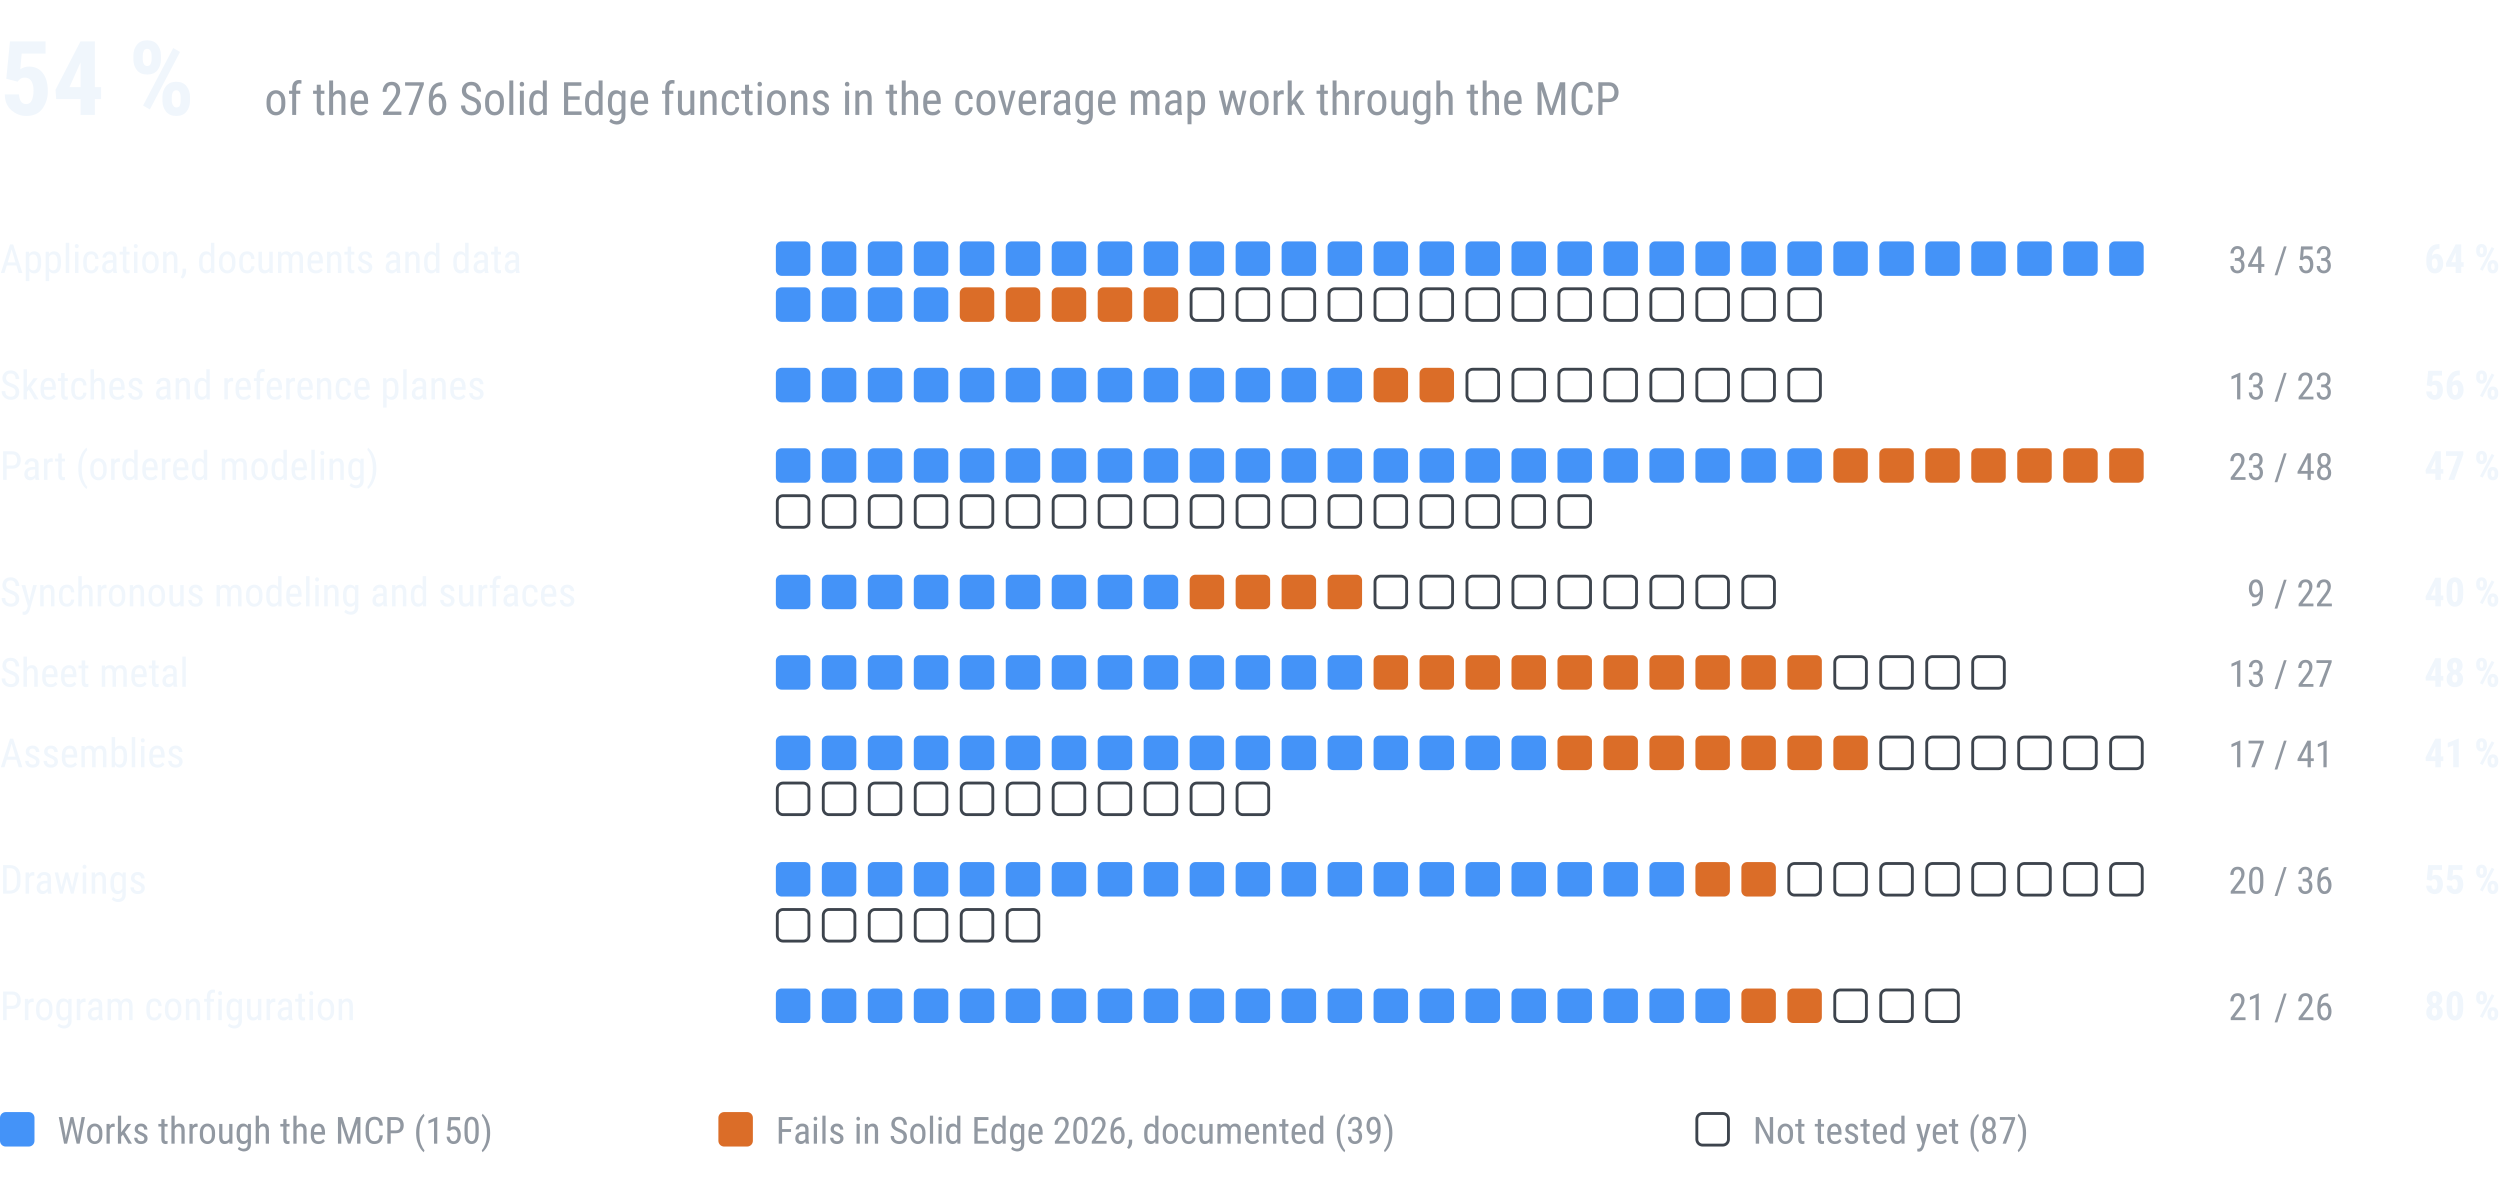
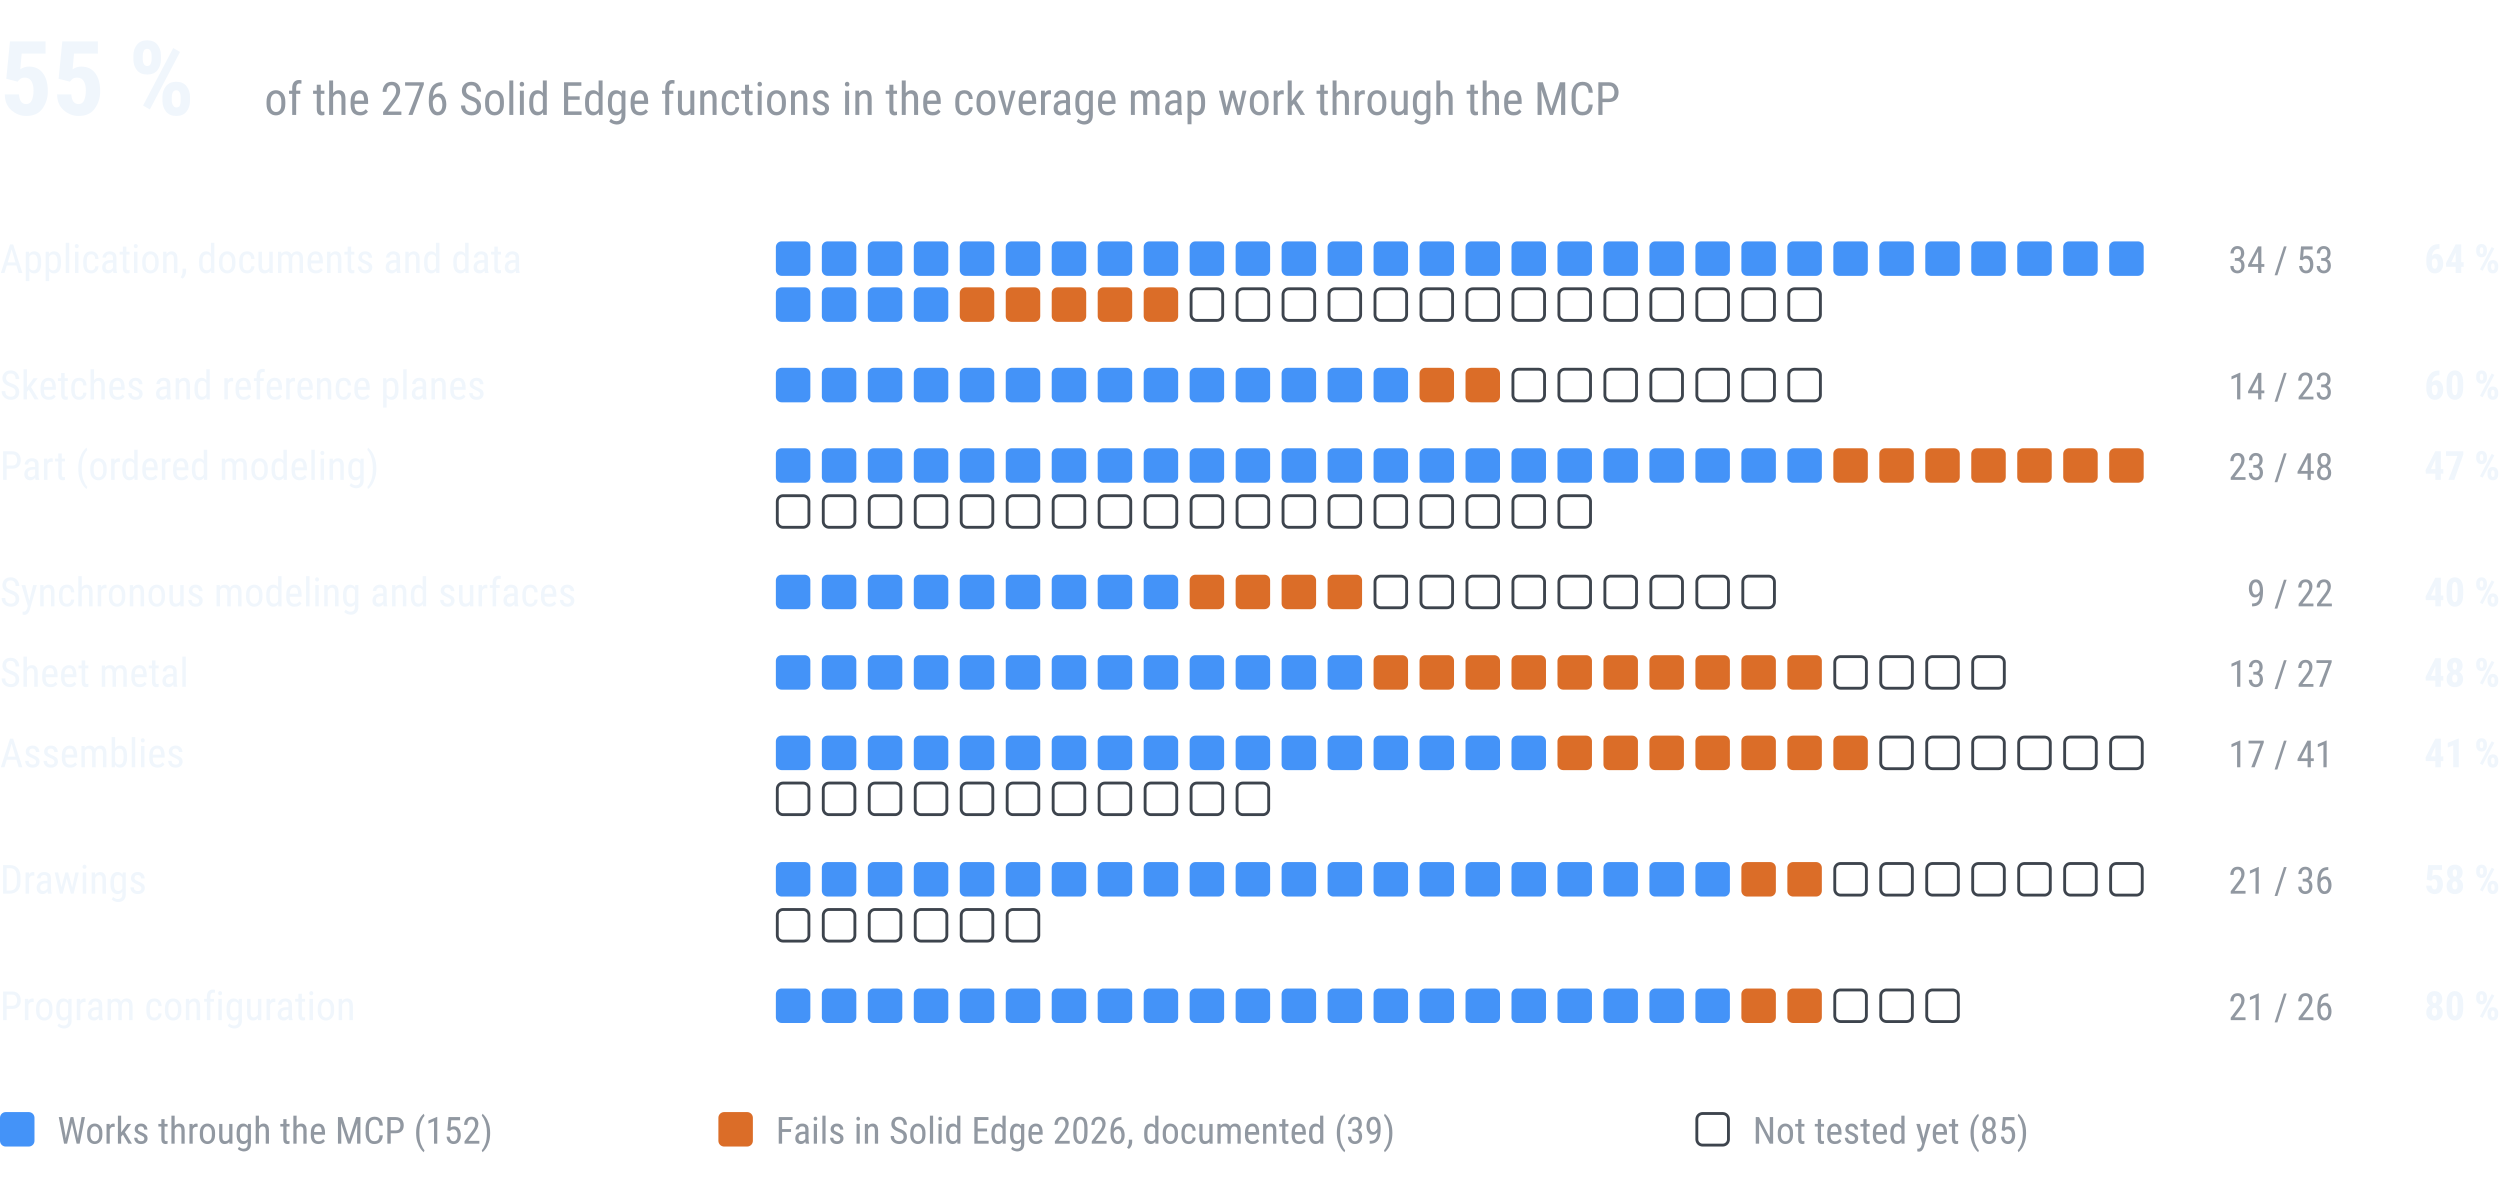
<svg xmlns="http://www.w3.org/2000/svg" width="870" height="410" viewBox="0 0 870 410" role="img" aria-labelledby="title desc">
  <g font-family="Bahnschrift, 'DIN Alternate', 'DIN 1451', D-DIN, Barlow, 'Roboto Condensed', 'Arial Narrow', sans-serif">
-     <text x="0" y="40" font-size="36" font-weight="600" fill="#f0f6fc">54 %</text>
+     <text x="0" y="40" font-size="36" font-weight="600" fill="#f0f6fc">55 %</text>
    <text x="92" y="40" font-size="16" fill="#9198a1">of the 276 Solid Edge functions in the coverage map work through the MCP</text>
    <text x="0" y="95" font-size="14" fill="#f0f6fc">Application, documents and data</text>
    <rect x="270" y="84" width="12" height="12" rx="2" fill="#4493f8" />
    <rect x="286" y="84" width="12" height="12" rx="2" fill="#4493f8" />
    <rect x="302" y="84" width="12" height="12" rx="2" fill="#4493f8" />
    <rect x="318" y="84" width="12" height="12" rx="2" fill="#4493f8" />
    <rect x="334" y="84" width="12" height="12" rx="2" fill="#4493f8" />
    <rect x="350" y="84" width="12" height="12" rx="2" fill="#4493f8" />
    <rect x="366" y="84" width="12" height="12" rx="2" fill="#4493f8" />
    <rect x="382" y="84" width="12" height="12" rx="2" fill="#4493f8" />
    <rect x="398" y="84" width="12" height="12" rx="2" fill="#4493f8" />
    <rect x="414" y="84" width="12" height="12" rx="2" fill="#4493f8" />
    <rect x="430" y="84" width="12" height="12" rx="2" fill="#4493f8" />
    <rect x="446" y="84" width="12" height="12" rx="2" fill="#4493f8" />
    <rect x="462" y="84" width="12" height="12" rx="2" fill="#4493f8" />
    <rect x="478" y="84" width="12" height="12" rx="2" fill="#4493f8" />
    <rect x="494" y="84" width="12" height="12" rx="2" fill="#4493f8" />
    <rect x="510" y="84" width="12" height="12" rx="2" fill="#4493f8" />
    <rect x="526" y="84" width="12" height="12" rx="2" fill="#4493f8" />
    <rect x="542" y="84" width="12" height="12" rx="2" fill="#4493f8" />
    <rect x="558" y="84" width="12" height="12" rx="2" fill="#4493f8" />
    <rect x="574" y="84" width="12" height="12" rx="2" fill="#4493f8" />
    <rect x="590" y="84" width="12" height="12" rx="2" fill="#4493f8" />
    <rect x="606" y="84" width="12" height="12" rx="2" fill="#4493f8" />
    <rect x="622" y="84" width="12" height="12" rx="2" fill="#4493f8" />
    <rect x="638" y="84" width="12" height="12" rx="2" fill="#4493f8" />
    <rect x="654" y="84" width="12" height="12" rx="2" fill="#4493f8" />
    <rect x="670" y="84" width="12" height="12" rx="2" fill="#4493f8" />
    <rect x="686" y="84" width="12" height="12" rx="2" fill="#4493f8" />
    <rect x="702" y="84" width="12" height="12" rx="2" fill="#4493f8" />
    <rect x="718" y="84" width="12" height="12" rx="2" fill="#4493f8" />
    <rect x="734" y="84" width="12" height="12" rx="2" fill="#4493f8" />
    <rect x="270" y="100" width="12" height="12" rx="2" fill="#4493f8" />
    <rect x="286" y="100" width="12" height="12" rx="2" fill="#4493f8" />
    <rect x="302" y="100" width="12" height="12" rx="2" fill="#4493f8" />
    <rect x="318" y="100" width="12" height="12" rx="2" fill="#4493f8" />
    <rect x="334" y="100" width="12" height="12" rx="2" fill="#db6d28" />
    <rect x="350" y="100" width="12" height="12" rx="2" fill="#db6d28" />
    <rect x="366" y="100" width="12" height="12" rx="2" fill="#db6d28" />
    <rect x="382" y="100" width="12" height="12" rx="2" fill="#db6d28" />
    <rect x="398" y="100" width="12" height="12" rx="2" fill="#db6d28" />
    <rect x="414.5" y="100.5" width="11" height="11" rx="2" fill="none" stroke="#3d444d" />
    <rect x="430.5" y="100.5" width="11" height="11" rx="2" fill="none" stroke="#3d444d" />
    <rect x="446.5" y="100.5" width="11" height="11" rx="2" fill="none" stroke="#3d444d" />
    <rect x="462.5" y="100.5" width="11" height="11" rx="2" fill="none" stroke="#3d444d" />
    <rect x="478.5" y="100.5" width="11" height="11" rx="2" fill="none" stroke="#3d444d" />
    <rect x="494.5" y="100.5" width="11" height="11" rx="2" fill="none" stroke="#3d444d" />
    <rect x="510.5" y="100.5" width="11" height="11" rx="2" fill="none" stroke="#3d444d" />
    <rect x="526.5" y="100.5" width="11" height="11" rx="2" fill="none" stroke="#3d444d" />
    <rect x="542.5" y="100.5" width="11" height="11" rx="2" fill="none" stroke="#3d444d" />
    <rect x="558.5" y="100.5" width="11" height="11" rx="2" fill="none" stroke="#3d444d" />
    <rect x="574.5" y="100.5" width="11" height="11" rx="2" fill="none" stroke="#3d444d" />
    <rect x="590.5" y="100.5" width="11" height="11" rx="2" fill="none" stroke="#3d444d" />
    <rect x="606.5" y="100.5" width="11" height="11" rx="2" fill="none" stroke="#3d444d" />
    <rect x="622.5" y="100.5" width="11" height="11" rx="2" fill="none" stroke="#3d444d" />
    <text x="812" y="95" font-size="13" text-anchor="end" fill="#9198a1">34 / 53</text>
    <text x="870" y="95" font-size="14" font-weight="600" text-anchor="end" fill="#f0f6fc">64 %</text>
    <text x="0" y="139" font-size="14" fill="#f0f6fc">Sketches and reference planes</text>
    <rect x="270" y="128" width="12" height="12" rx="2" fill="#4493f8" />
    <rect x="286" y="128" width="12" height="12" rx="2" fill="#4493f8" />
    <rect x="302" y="128" width="12" height="12" rx="2" fill="#4493f8" />
    <rect x="318" y="128" width="12" height="12" rx="2" fill="#4493f8" />
    <rect x="334" y="128" width="12" height="12" rx="2" fill="#4493f8" />
    <rect x="350" y="128" width="12" height="12" rx="2" fill="#4493f8" />
    <rect x="366" y="128" width="12" height="12" rx="2" fill="#4493f8" />
    <rect x="382" y="128" width="12" height="12" rx="2" fill="#4493f8" />
    <rect x="398" y="128" width="12" height="12" rx="2" fill="#4493f8" />
    <rect x="414" y="128" width="12" height="12" rx="2" fill="#4493f8" />
    <rect x="430" y="128" width="12" height="12" rx="2" fill="#4493f8" />
    <rect x="446" y="128" width="12" height="12" rx="2" fill="#4493f8" />
    <rect x="462" y="128" width="12" height="12" rx="2" fill="#4493f8" />
-     <rect x="478" y="128" width="12" height="12" rx="2" fill="#db6d28" />
+     <rect x="478" y="128" width="12" height="12" rx="2" fill="#4493f8" />
    <rect x="494" y="128" width="12" height="12" rx="2" fill="#db6d28" />
-     <rect x="510.5" y="128.5" width="11" height="11" rx="2" fill="none" stroke="#3d444d" />
+     <rect x="510" y="128" width="12" height="12" rx="2" fill="#db6d28" />
    <rect x="526.5" y="128.5" width="11" height="11" rx="2" fill="none" stroke="#3d444d" />
    <rect x="542.5" y="128.5" width="11" height="11" rx="2" fill="none" stroke="#3d444d" />
    <rect x="558.5" y="128.5" width="11" height="11" rx="2" fill="none" stroke="#3d444d" />
    <rect x="574.5" y="128.5" width="11" height="11" rx="2" fill="none" stroke="#3d444d" />
    <rect x="590.5" y="128.5" width="11" height="11" rx="2" fill="none" stroke="#3d444d" />
    <rect x="606.5" y="128.5" width="11" height="11" rx="2" fill="none" stroke="#3d444d" />
    <rect x="622.5" y="128.5" width="11" height="11" rx="2" fill="none" stroke="#3d444d" />
-     <text x="812" y="139" font-size="13" text-anchor="end" fill="#9198a1">13 / 23</text>
-     <text x="870" y="139" font-size="14" font-weight="600" text-anchor="end" fill="#f0f6fc">56 %</text>
+     <text x="812" y="139" font-size="13" text-anchor="end" fill="#9198a1">14 / 23</text>
+     <text x="870" y="139" font-size="14" font-weight="600" text-anchor="end" fill="#f0f6fc">60 %</text>
    <text x="0" y="167" font-size="14" fill="#f0f6fc">Part (ordered modeling)</text>
    <rect x="270" y="156" width="12" height="12" rx="2" fill="#4493f8" />
    <rect x="286" y="156" width="12" height="12" rx="2" fill="#4493f8" />
    <rect x="302" y="156" width="12" height="12" rx="2" fill="#4493f8" />
    <rect x="318" y="156" width="12" height="12" rx="2" fill="#4493f8" />
    <rect x="334" y="156" width="12" height="12" rx="2" fill="#4493f8" />
    <rect x="350" y="156" width="12" height="12" rx="2" fill="#4493f8" />
    <rect x="366" y="156" width="12" height="12" rx="2" fill="#4493f8" />
    <rect x="382" y="156" width="12" height="12" rx="2" fill="#4493f8" />
    <rect x="398" y="156" width="12" height="12" rx="2" fill="#4493f8" />
    <rect x="414" y="156" width="12" height="12" rx="2" fill="#4493f8" />
    <rect x="430" y="156" width="12" height="12" rx="2" fill="#4493f8" />
    <rect x="446" y="156" width="12" height="12" rx="2" fill="#4493f8" />
    <rect x="462" y="156" width="12" height="12" rx="2" fill="#4493f8" />
    <rect x="478" y="156" width="12" height="12" rx="2" fill="#4493f8" />
    <rect x="494" y="156" width="12" height="12" rx="2" fill="#4493f8" />
    <rect x="510" y="156" width="12" height="12" rx="2" fill="#4493f8" />
    <rect x="526" y="156" width="12" height="12" rx="2" fill="#4493f8" />
    <rect x="542" y="156" width="12" height="12" rx="2" fill="#4493f8" />
    <rect x="558" y="156" width="12" height="12" rx="2" fill="#4493f8" />
    <rect x="574" y="156" width="12" height="12" rx="2" fill="#4493f8" />
    <rect x="590" y="156" width="12" height="12" rx="2" fill="#4493f8" />
    <rect x="606" y="156" width="12" height="12" rx="2" fill="#4493f8" />
    <rect x="622" y="156" width="12" height="12" rx="2" fill="#4493f8" />
    <rect x="638" y="156" width="12" height="12" rx="2" fill="#db6d28" />
    <rect x="654" y="156" width="12" height="12" rx="2" fill="#db6d28" />
    <rect x="670" y="156" width="12" height="12" rx="2" fill="#db6d28" />
    <rect x="686" y="156" width="12" height="12" rx="2" fill="#db6d28" />
    <rect x="702" y="156" width="12" height="12" rx="2" fill="#db6d28" />
    <rect x="718" y="156" width="12" height="12" rx="2" fill="#db6d28" />
    <rect x="734" y="156" width="12" height="12" rx="2" fill="#db6d28" />
    <rect x="270.5" y="172.5" width="11" height="11" rx="2" fill="none" stroke="#3d444d" />
    <rect x="286.5" y="172.5" width="11" height="11" rx="2" fill="none" stroke="#3d444d" />
    <rect x="302.5" y="172.5" width="11" height="11" rx="2" fill="none" stroke="#3d444d" />
    <rect x="318.5" y="172.5" width="11" height="11" rx="2" fill="none" stroke="#3d444d" />
    <rect x="334.5" y="172.5" width="11" height="11" rx="2" fill="none" stroke="#3d444d" />
    <rect x="350.5" y="172.5" width="11" height="11" rx="2" fill="none" stroke="#3d444d" />
    <rect x="366.5" y="172.5" width="11" height="11" rx="2" fill="none" stroke="#3d444d" />
    <rect x="382.5" y="172.5" width="11" height="11" rx="2" fill="none" stroke="#3d444d" />
    <rect x="398.5" y="172.5" width="11" height="11" rx="2" fill="none" stroke="#3d444d" />
    <rect x="414.5" y="172.5" width="11" height="11" rx="2" fill="none" stroke="#3d444d" />
    <rect x="430.5" y="172.5" width="11" height="11" rx="2" fill="none" stroke="#3d444d" />
    <rect x="446.5" y="172.5" width="11" height="11" rx="2" fill="none" stroke="#3d444d" />
    <rect x="462.5" y="172.5" width="11" height="11" rx="2" fill="none" stroke="#3d444d" />
    <rect x="478.5" y="172.5" width="11" height="11" rx="2" fill="none" stroke="#3d444d" />
    <rect x="494.5" y="172.5" width="11" height="11" rx="2" fill="none" stroke="#3d444d" />
    <rect x="510.5" y="172.5" width="11" height="11" rx="2" fill="none" stroke="#3d444d" />
    <rect x="526.5" y="172.5" width="11" height="11" rx="2" fill="none" stroke="#3d444d" />
    <rect x="542.5" y="172.5" width="11" height="11" rx="2" fill="none" stroke="#3d444d" />
    <text x="812" y="167" font-size="13" text-anchor="end" fill="#9198a1">23 / 48</text>
    <text x="870" y="167" font-size="14" font-weight="600" text-anchor="end" fill="#f0f6fc">47 %</text>
    <text x="0" y="211" font-size="14" fill="#f0f6fc">Synchronous modeling and surfaces</text>
    <rect x="270" y="200" width="12" height="12" rx="2" fill="#4493f8" />
    <rect x="286" y="200" width="12" height="12" rx="2" fill="#4493f8" />
    <rect x="302" y="200" width="12" height="12" rx="2" fill="#4493f8" />
    <rect x="318" y="200" width="12" height="12" rx="2" fill="#4493f8" />
    <rect x="334" y="200" width="12" height="12" rx="2" fill="#4493f8" />
    <rect x="350" y="200" width="12" height="12" rx="2" fill="#4493f8" />
    <rect x="366" y="200" width="12" height="12" rx="2" fill="#4493f8" />
    <rect x="382" y="200" width="12" height="12" rx="2" fill="#4493f8" />
    <rect x="398" y="200" width="12" height="12" rx="2" fill="#4493f8" />
    <rect x="414" y="200" width="12" height="12" rx="2" fill="#db6d28" />
    <rect x="430" y="200" width="12" height="12" rx="2" fill="#db6d28" />
    <rect x="446" y="200" width="12" height="12" rx="2" fill="#db6d28" />
    <rect x="462" y="200" width="12" height="12" rx="2" fill="#db6d28" />
    <rect x="478.5" y="200.5" width="11" height="11" rx="2" fill="none" stroke="#3d444d" />
    <rect x="494.5" y="200.5" width="11" height="11" rx="2" fill="none" stroke="#3d444d" />
    <rect x="510.5" y="200.5" width="11" height="11" rx="2" fill="none" stroke="#3d444d" />
    <rect x="526.5" y="200.5" width="11" height="11" rx="2" fill="none" stroke="#3d444d" />
    <rect x="542.5" y="200.5" width="11" height="11" rx="2" fill="none" stroke="#3d444d" />
    <rect x="558.5" y="200.5" width="11" height="11" rx="2" fill="none" stroke="#3d444d" />
    <rect x="574.5" y="200.5" width="11" height="11" rx="2" fill="none" stroke="#3d444d" />
    <rect x="590.5" y="200.5" width="11" height="11" rx="2" fill="none" stroke="#3d444d" />
    <rect x="606.5" y="200.5" width="11" height="11" rx="2" fill="none" stroke="#3d444d" />
    <text x="812" y="211" font-size="13" text-anchor="end" fill="#9198a1">9 / 22</text>
    <text x="870" y="211" font-size="14" font-weight="600" text-anchor="end" fill="#f0f6fc">40 %</text>
    <text x="0" y="239" font-size="14" fill="#f0f6fc">Sheet metal</text>
    <rect x="270" y="228" width="12" height="12" rx="2" fill="#4493f8" />
    <rect x="286" y="228" width="12" height="12" rx="2" fill="#4493f8" />
    <rect x="302" y="228" width="12" height="12" rx="2" fill="#4493f8" />
    <rect x="318" y="228" width="12" height="12" rx="2" fill="#4493f8" />
    <rect x="334" y="228" width="12" height="12" rx="2" fill="#4493f8" />
    <rect x="350" y="228" width="12" height="12" rx="2" fill="#4493f8" />
    <rect x="366" y="228" width="12" height="12" rx="2" fill="#4493f8" />
    <rect x="382" y="228" width="12" height="12" rx="2" fill="#4493f8" />
    <rect x="398" y="228" width="12" height="12" rx="2" fill="#4493f8" />
    <rect x="414" y="228" width="12" height="12" rx="2" fill="#4493f8" />
    <rect x="430" y="228" width="12" height="12" rx="2" fill="#4493f8" />
    <rect x="446" y="228" width="12" height="12" rx="2" fill="#4493f8" />
    <rect x="462" y="228" width="12" height="12" rx="2" fill="#4493f8" />
    <rect x="478" y="228" width="12" height="12" rx="2" fill="#db6d28" />
    <rect x="494" y="228" width="12" height="12" rx="2" fill="#db6d28" />
    <rect x="510" y="228" width="12" height="12" rx="2" fill="#db6d28" />
    <rect x="526" y="228" width="12" height="12" rx="2" fill="#db6d28" />
    <rect x="542" y="228" width="12" height="12" rx="2" fill="#db6d28" />
    <rect x="558" y="228" width="12" height="12" rx="2" fill="#db6d28" />
    <rect x="574" y="228" width="12" height="12" rx="2" fill="#db6d28" />
    <rect x="590" y="228" width="12" height="12" rx="2" fill="#db6d28" />
    <rect x="606" y="228" width="12" height="12" rx="2" fill="#db6d28" />
    <rect x="622" y="228" width="12" height="12" rx="2" fill="#db6d28" />
    <rect x="638.5" y="228.5" width="11" height="11" rx="2" fill="none" stroke="#3d444d" />
    <rect x="654.5" y="228.5" width="11" height="11" rx="2" fill="none" stroke="#3d444d" />
    <rect x="670.5" y="228.5" width="11" height="11" rx="2" fill="none" stroke="#3d444d" />
    <rect x="686.5" y="228.5" width="11" height="11" rx="2" fill="none" stroke="#3d444d" />
    <text x="812" y="239" font-size="13" text-anchor="end" fill="#9198a1">13 / 27</text>
    <text x="870" y="239" font-size="14" font-weight="600" text-anchor="end" fill="#f0f6fc">48 %</text>
    <text x="0" y="267" font-size="14" fill="#f0f6fc">Assemblies</text>
    <rect x="270" y="256" width="12" height="12" rx="2" fill="#4493f8" />
    <rect x="286" y="256" width="12" height="12" rx="2" fill="#4493f8" />
    <rect x="302" y="256" width="12" height="12" rx="2" fill="#4493f8" />
    <rect x="318" y="256" width="12" height="12" rx="2" fill="#4493f8" />
    <rect x="334" y="256" width="12" height="12" rx="2" fill="#4493f8" />
    <rect x="350" y="256" width="12" height="12" rx="2" fill="#4493f8" />
    <rect x="366" y="256" width="12" height="12" rx="2" fill="#4493f8" />
    <rect x="382" y="256" width="12" height="12" rx="2" fill="#4493f8" />
    <rect x="398" y="256" width="12" height="12" rx="2" fill="#4493f8" />
    <rect x="414" y="256" width="12" height="12" rx="2" fill="#4493f8" />
    <rect x="430" y="256" width="12" height="12" rx="2" fill="#4493f8" />
    <rect x="446" y="256" width="12" height="12" rx="2" fill="#4493f8" />
    <rect x="462" y="256" width="12" height="12" rx="2" fill="#4493f8" />
    <rect x="478" y="256" width="12" height="12" rx="2" fill="#4493f8" />
    <rect x="494" y="256" width="12" height="12" rx="2" fill="#4493f8" />
    <rect x="510" y="256" width="12" height="12" rx="2" fill="#4493f8" />
    <rect x="526" y="256" width="12" height="12" rx="2" fill="#4493f8" />
    <rect x="542" y="256" width="12" height="12" rx="2" fill="#db6d28" />
    <rect x="558" y="256" width="12" height="12" rx="2" fill="#db6d28" />
    <rect x="574" y="256" width="12" height="12" rx="2" fill="#db6d28" />
    <rect x="590" y="256" width="12" height="12" rx="2" fill="#db6d28" />
    <rect x="606" y="256" width="12" height="12" rx="2" fill="#db6d28" />
    <rect x="622" y="256" width="12" height="12" rx="2" fill="#db6d28" />
    <rect x="638" y="256" width="12" height="12" rx="2" fill="#db6d28" />
    <rect x="654.5" y="256.5" width="11" height="11" rx="2" fill="none" stroke="#3d444d" />
    <rect x="670.5" y="256.5" width="11" height="11" rx="2" fill="none" stroke="#3d444d" />
    <rect x="686.5" y="256.5" width="11" height="11" rx="2" fill="none" stroke="#3d444d" />
    <rect x="702.5" y="256.5" width="11" height="11" rx="2" fill="none" stroke="#3d444d" />
    <rect x="718.5" y="256.5" width="11" height="11" rx="2" fill="none" stroke="#3d444d" />
    <rect x="734.5" y="256.5" width="11" height="11" rx="2" fill="none" stroke="#3d444d" />
    <rect x="270.5" y="272.5" width="11" height="11" rx="2" fill="none" stroke="#3d444d" />
    <rect x="286.5" y="272.5" width="11" height="11" rx="2" fill="none" stroke="#3d444d" />
    <rect x="302.5" y="272.5" width="11" height="11" rx="2" fill="none" stroke="#3d444d" />
    <rect x="318.5" y="272.5" width="11" height="11" rx="2" fill="none" stroke="#3d444d" />
    <rect x="334.5" y="272.5" width="11" height="11" rx="2" fill="none" stroke="#3d444d" />
    <rect x="350.5" y="272.5" width="11" height="11" rx="2" fill="none" stroke="#3d444d" />
    <rect x="366.5" y="272.5" width="11" height="11" rx="2" fill="none" stroke="#3d444d" />
    <rect x="382.5" y="272.5" width="11" height="11" rx="2" fill="none" stroke="#3d444d" />
    <rect x="398.5" y="272.5" width="11" height="11" rx="2" fill="none" stroke="#3d444d" />
    <rect x="414.5" y="272.5" width="11" height="11" rx="2" fill="none" stroke="#3d444d" />
    <rect x="430.5" y="272.5" width="11" height="11" rx="2" fill="none" stroke="#3d444d" />
    <text x="812" y="267" font-size="13" text-anchor="end" fill="#9198a1">17 / 41</text>
    <text x="870" y="267" font-size="14" font-weight="600" text-anchor="end" fill="#f0f6fc">41 %</text>
    <text x="0" y="311" font-size="14" fill="#f0f6fc">Drawings</text>
    <rect x="270" y="300" width="12" height="12" rx="2" fill="#4493f8" />
    <rect x="286" y="300" width="12" height="12" rx="2" fill="#4493f8" />
    <rect x="302" y="300" width="12" height="12" rx="2" fill="#4493f8" />
    <rect x="318" y="300" width="12" height="12" rx="2" fill="#4493f8" />
    <rect x="334" y="300" width="12" height="12" rx="2" fill="#4493f8" />
    <rect x="350" y="300" width="12" height="12" rx="2" fill="#4493f8" />
    <rect x="366" y="300" width="12" height="12" rx="2" fill="#4493f8" />
    <rect x="382" y="300" width="12" height="12" rx="2" fill="#4493f8" />
    <rect x="398" y="300" width="12" height="12" rx="2" fill="#4493f8" />
    <rect x="414" y="300" width="12" height="12" rx="2" fill="#4493f8" />
    <rect x="430" y="300" width="12" height="12" rx="2" fill="#4493f8" />
    <rect x="446" y="300" width="12" height="12" rx="2" fill="#4493f8" />
    <rect x="462" y="300" width="12" height="12" rx="2" fill="#4493f8" />
    <rect x="478" y="300" width="12" height="12" rx="2" fill="#4493f8" />
    <rect x="494" y="300" width="12" height="12" rx="2" fill="#4493f8" />
    <rect x="510" y="300" width="12" height="12" rx="2" fill="#4493f8" />
    <rect x="526" y="300" width="12" height="12" rx="2" fill="#4493f8" />
    <rect x="542" y="300" width="12" height="12" rx="2" fill="#4493f8" />
    <rect x="558" y="300" width="12" height="12" rx="2" fill="#4493f8" />
    <rect x="574" y="300" width="12" height="12" rx="2" fill="#4493f8" />
-     <rect x="590" y="300" width="12" height="12" rx="2" fill="#db6d28" />
+     <rect x="590" y="300" width="12" height="12" rx="2" fill="#4493f8" />
    <rect x="606" y="300" width="12" height="12" rx="2" fill="#db6d28" />
-     <rect x="622.5" y="300.5" width="11" height="11" rx="2" fill="none" stroke="#3d444d" />
+     <rect x="622" y="300" width="12" height="12" rx="2" fill="#db6d28" />
    <rect x="638.5" y="300.5" width="11" height="11" rx="2" fill="none" stroke="#3d444d" />
    <rect x="654.5" y="300.5" width="11" height="11" rx="2" fill="none" stroke="#3d444d" />
    <rect x="670.5" y="300.5" width="11" height="11" rx="2" fill="none" stroke="#3d444d" />
    <rect x="686.5" y="300.5" width="11" height="11" rx="2" fill="none" stroke="#3d444d" />
    <rect x="702.5" y="300.5" width="11" height="11" rx="2" fill="none" stroke="#3d444d" />
    <rect x="718.5" y="300.5" width="11" height="11" rx="2" fill="none" stroke="#3d444d" />
    <rect x="734.5" y="300.5" width="11" height="11" rx="2" fill="none" stroke="#3d444d" />
    <rect x="270.5" y="316.5" width="11" height="11" rx="2" fill="none" stroke="#3d444d" />
    <rect x="286.5" y="316.5" width="11" height="11" rx="2" fill="none" stroke="#3d444d" />
    <rect x="302.5" y="316.5" width="11" height="11" rx="2" fill="none" stroke="#3d444d" />
    <rect x="318.5" y="316.5" width="11" height="11" rx="2" fill="none" stroke="#3d444d" />
    <rect x="334.5" y="316.5" width="11" height="11" rx="2" fill="none" stroke="#3d444d" />
    <rect x="350.5" y="316.5" width="11" height="11" rx="2" fill="none" stroke="#3d444d" />
-     <text x="812" y="311" font-size="13" text-anchor="end" fill="#9198a1">20 / 36</text>
-     <text x="870" y="311" font-size="14" font-weight="600" text-anchor="end" fill="#f0f6fc">55 %</text>
+     <text x="812" y="311" font-size="13" text-anchor="end" fill="#9198a1">21 / 36</text>
+     <text x="870" y="311" font-size="14" font-weight="600" text-anchor="end" fill="#f0f6fc">58 %</text>
    <text x="0" y="355" font-size="14" fill="#f0f6fc">Program configuration</text>
    <rect x="270" y="344" width="12" height="12" rx="2" fill="#4493f8" />
    <rect x="286" y="344" width="12" height="12" rx="2" fill="#4493f8" />
    <rect x="302" y="344" width="12" height="12" rx="2" fill="#4493f8" />
    <rect x="318" y="344" width="12" height="12" rx="2" fill="#4493f8" />
    <rect x="334" y="344" width="12" height="12" rx="2" fill="#4493f8" />
    <rect x="350" y="344" width="12" height="12" rx="2" fill="#4493f8" />
    <rect x="366" y="344" width="12" height="12" rx="2" fill="#4493f8" />
    <rect x="382" y="344" width="12" height="12" rx="2" fill="#4493f8" />
    <rect x="398" y="344" width="12" height="12" rx="2" fill="#4493f8" />
    <rect x="414" y="344" width="12" height="12" rx="2" fill="#4493f8" />
    <rect x="430" y="344" width="12" height="12" rx="2" fill="#4493f8" />
    <rect x="446" y="344" width="12" height="12" rx="2" fill="#4493f8" />
    <rect x="462" y="344" width="12" height="12" rx="2" fill="#4493f8" />
    <rect x="478" y="344" width="12" height="12" rx="2" fill="#4493f8" />
    <rect x="494" y="344" width="12" height="12" rx="2" fill="#4493f8" />
    <rect x="510" y="344" width="12" height="12" rx="2" fill="#4493f8" />
    <rect x="526" y="344" width="12" height="12" rx="2" fill="#4493f8" />
    <rect x="542" y="344" width="12" height="12" rx="2" fill="#4493f8" />
    <rect x="558" y="344" width="12" height="12" rx="2" fill="#4493f8" />
    <rect x="574" y="344" width="12" height="12" rx="2" fill="#4493f8" />
    <rect x="590" y="344" width="12" height="12" rx="2" fill="#4493f8" />
    <rect x="606" y="344" width="12" height="12" rx="2" fill="#db6d28" />
    <rect x="622" y="344" width="12" height="12" rx="2" fill="#db6d28" />
    <rect x="638.5" y="344.5" width="11" height="11" rx="2" fill="none" stroke="#3d444d" />
    <rect x="654.5" y="344.5" width="11" height="11" rx="2" fill="none" stroke="#3d444d" />
    <rect x="670.5" y="344.5" width="11" height="11" rx="2" fill="none" stroke="#3d444d" />
    <text x="812" y="355" font-size="13" text-anchor="end" fill="#9198a1">21 / 26</text>
    <text x="870" y="355" font-size="14" font-weight="600" text-anchor="end" fill="#f0f6fc">80 %</text>
    <rect x="0" y="387" width="12" height="12" rx="2" fill="#4493f8" />
-     <text x="20" y="398" font-size="13" fill="#9198a1">Works through the MCP (150)</text>
+     <text x="20" y="398" font-size="13" fill="#9198a1">Works through the MCP (152)</text>
    <rect x="250" y="387" width="12" height="12" rx="2" fill="#db6d28" />
    <text x="270" y="398" font-size="13" fill="#9198a1">Fails in Solid Edge 2026, documented (39)</text>
    <rect x="590.5" y="387.5" width="11" height="11" rx="2" fill="none" stroke="#3d444d" />
-     <text x="610" y="398" font-size="13" fill="#9198a1">Not tested yet (87)</text>
+     <text x="610" y="398" font-size="13" fill="#9198a1">Not tested yet (85)</text>
  </g>
</svg>
